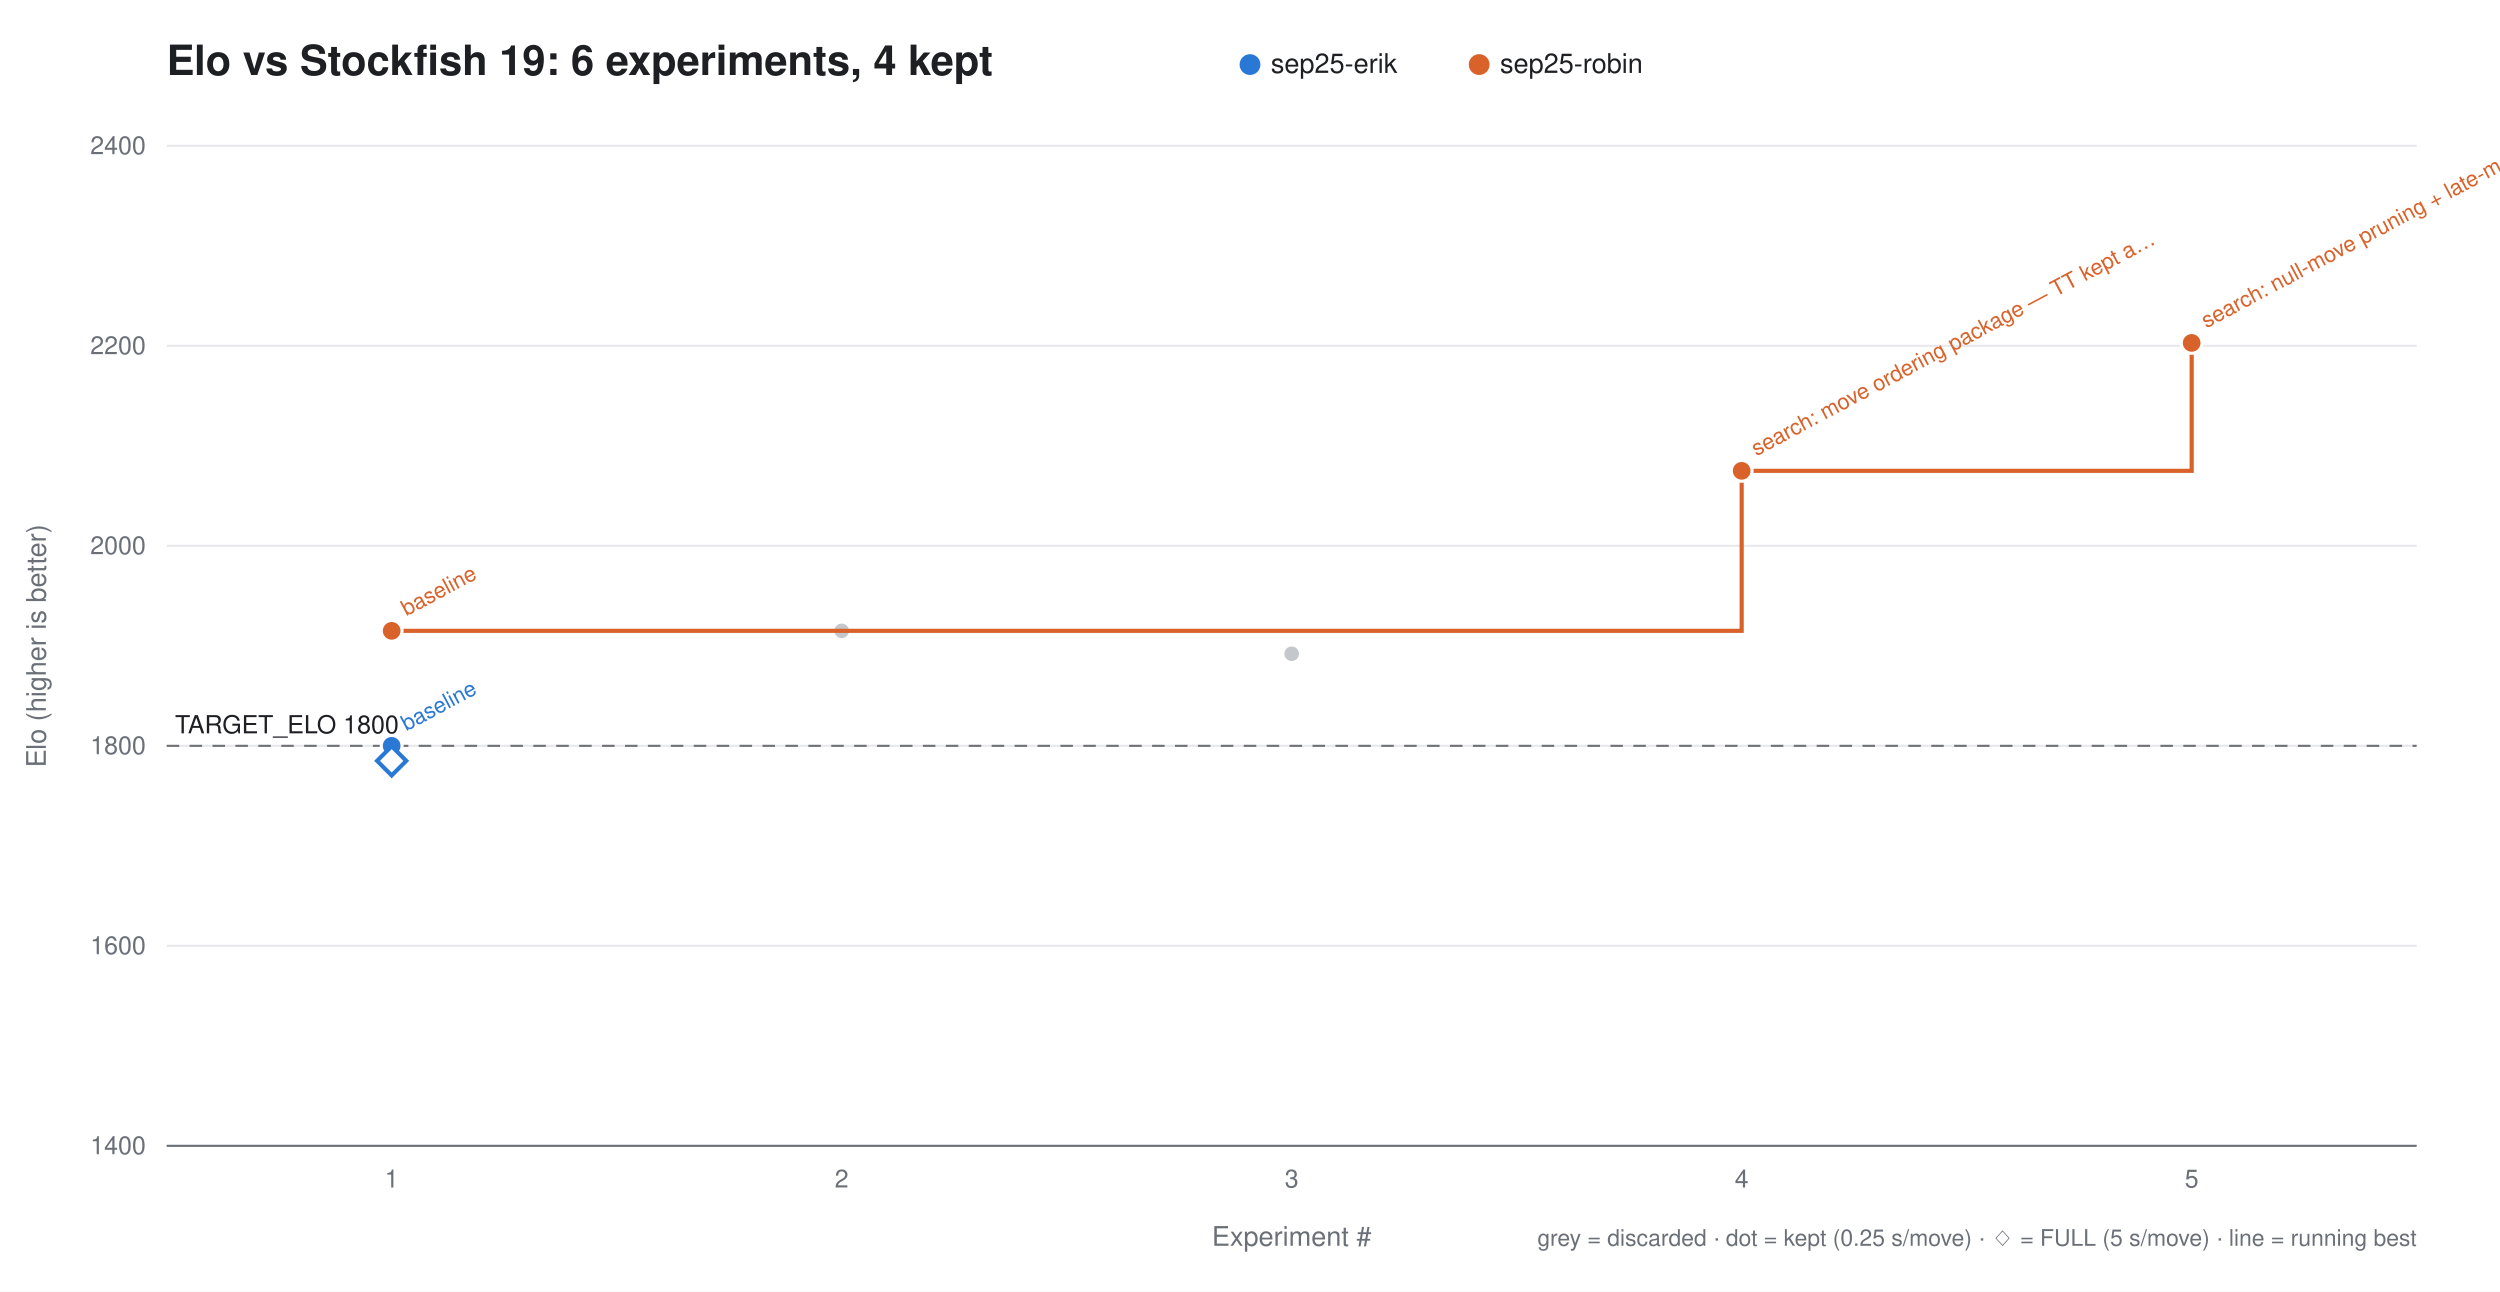
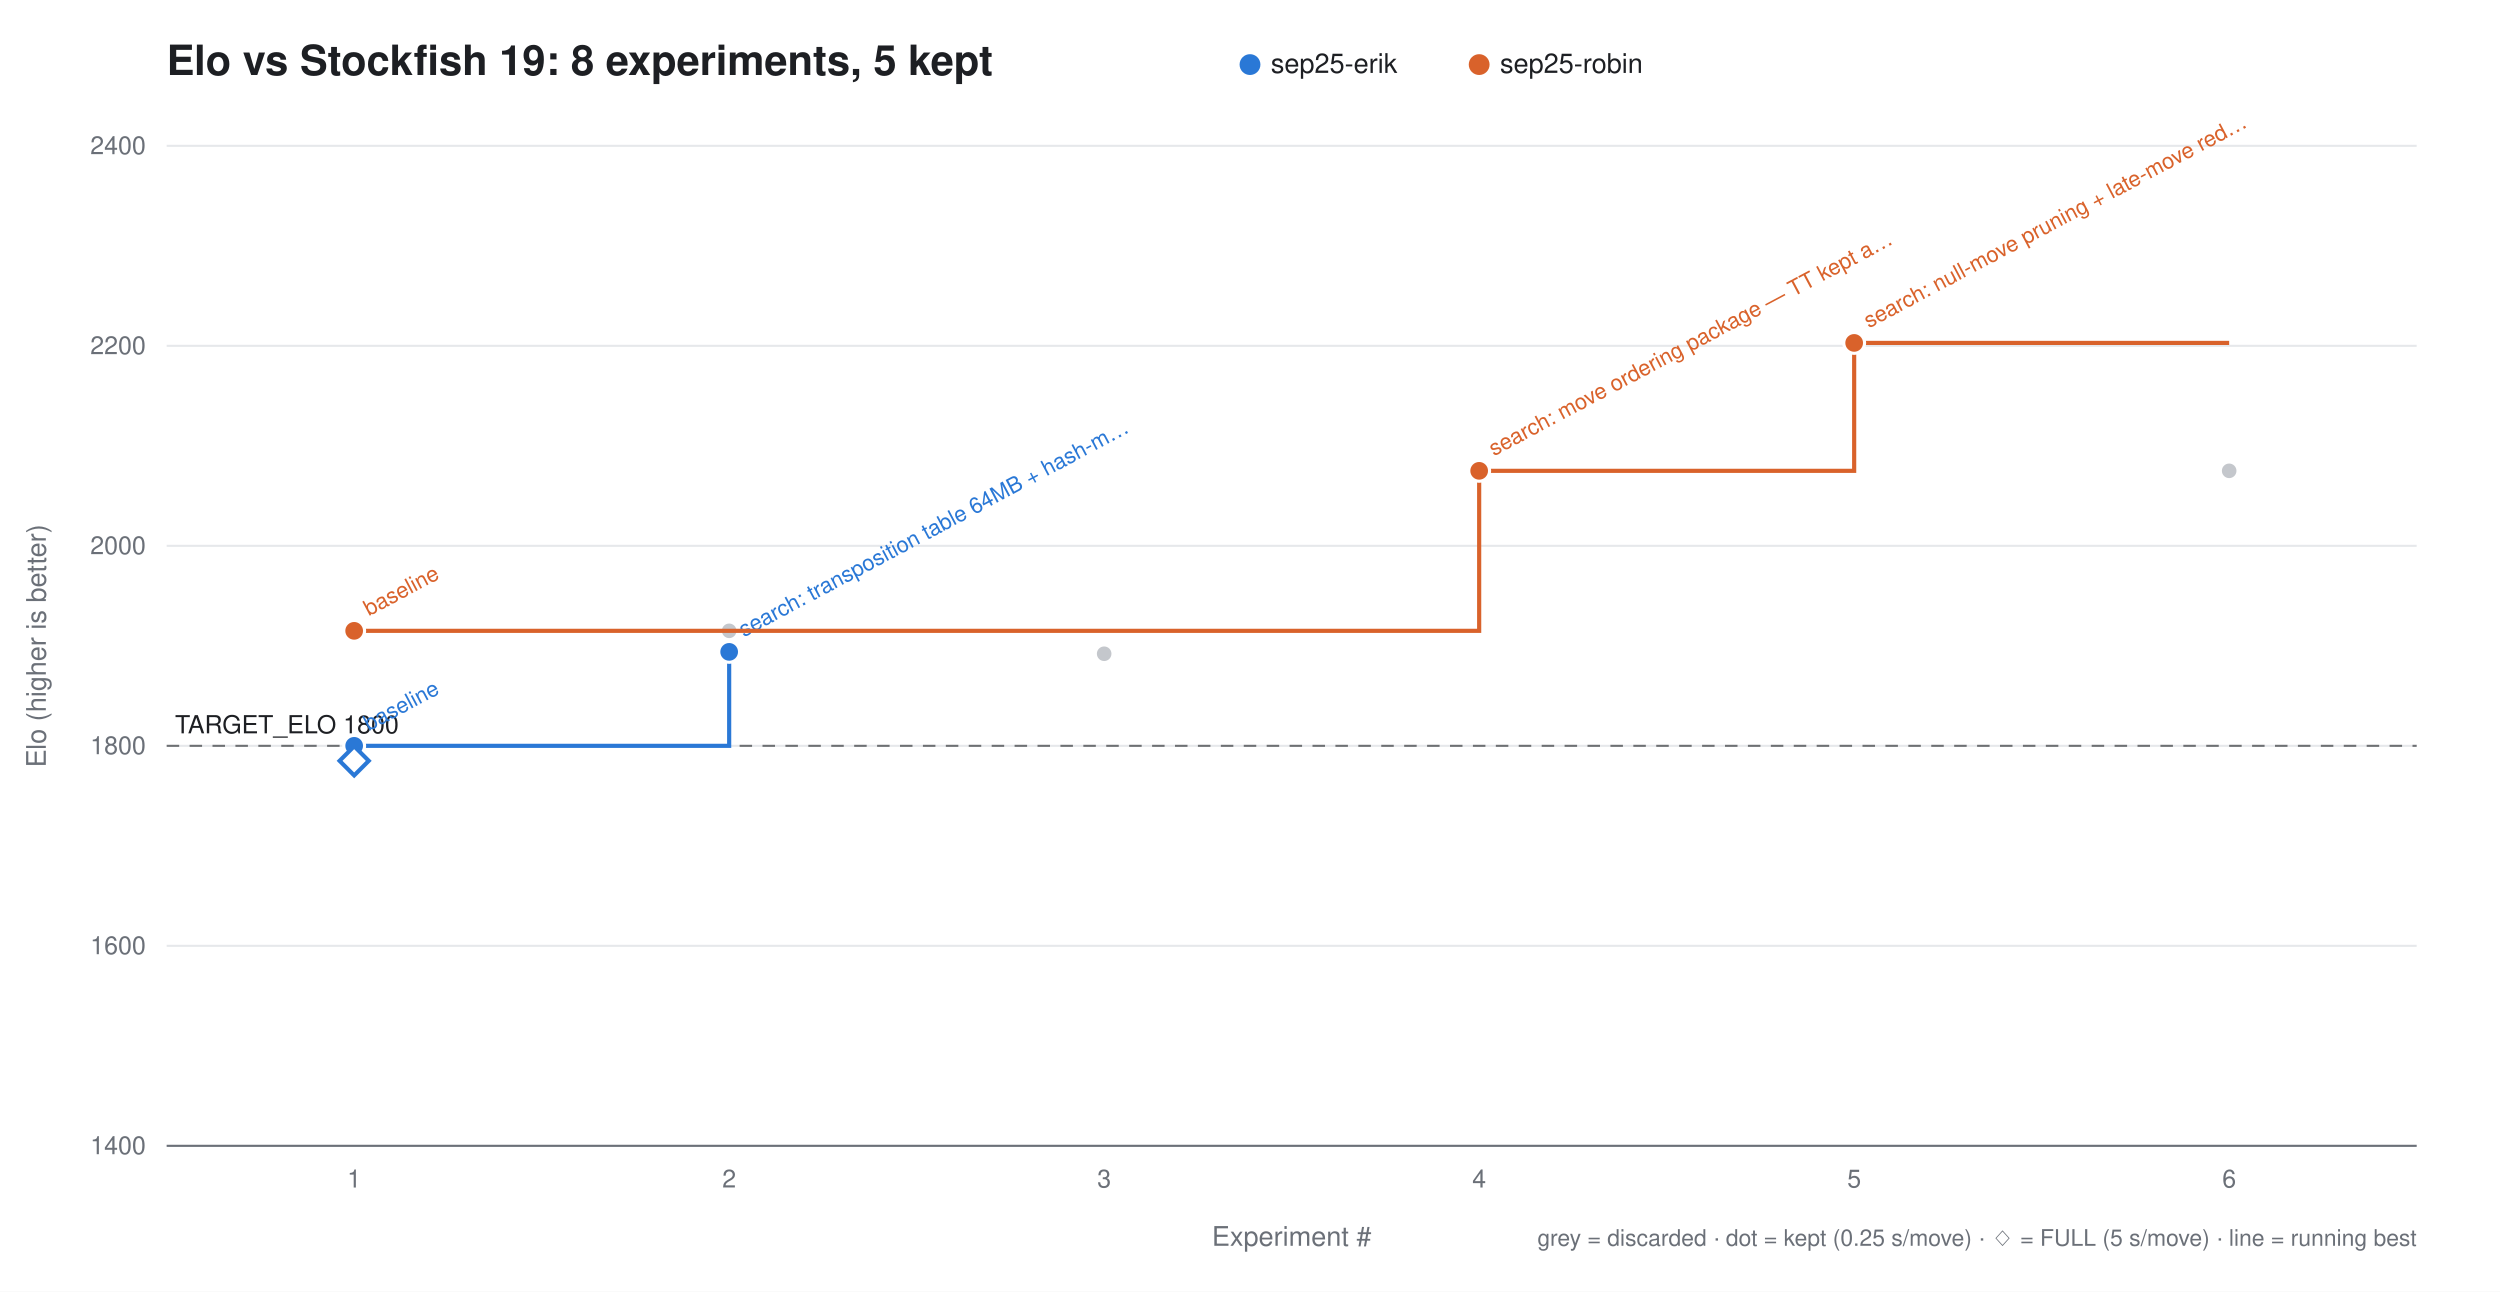
<svg xmlns="http://www.w3.org/2000/svg" width="1200" height="620" viewBox="0 0 1200 620" font-family="-apple-system,Segoe UI,Helvetica,Arial,sans-serif">
  <rect width="1200" height="620" fill="#ffffff" />
-   <text x="80" y="36" font-size="20" font-weight="600" fill="#1d1f23">Elo vs Stockfish 19: 6 experiments, 4 kept</text>
+   <text x="80" y="36" font-size="20" font-weight="600" fill="#1d1f23">Elo vs Stockfish 19: 8 experiments, 5 kept</text>
  <line x1="80" x2="1160" y1="550.0" y2="550.0" stroke="#e6e8eb" />
  <text x="70" y="554.0" font-size="12" text-anchor="end" fill="#6b7078">1400</text>
  <line x1="80" x2="1160" y1="454.0" y2="454.0" stroke="#e6e8eb" />
  <text x="70" y="458.0" font-size="12" text-anchor="end" fill="#6b7078">1600</text>
  <line x1="80" x2="1160" y1="358.0" y2="358.0" stroke="#e6e8eb" />
  <text x="70" y="362.0" font-size="12" text-anchor="end" fill="#6b7078">1800</text>
  <line x1="80" x2="1160" y1="262.0" y2="262.0" stroke="#e6e8eb" />
  <text x="70" y="266.0" font-size="12" text-anchor="end" fill="#6b7078">2000</text>
  <line x1="80" x2="1160" y1="166.0" y2="166.0" stroke="#e6e8eb" />
  <text x="70" y="170.0" font-size="12" text-anchor="end" fill="#6b7078">2200</text>
  <line x1="80" x2="1160" y1="70.0" y2="70.0" stroke="#e6e8eb" />
  <text x="70" y="74.0" font-size="12" text-anchor="end" fill="#6b7078">2400</text>
-   <text x="188.0" y="570" font-size="12" text-anchor="middle" fill="#6b7078">1</text>
-   <text x="404.0" y="570" font-size="12" text-anchor="middle" fill="#6b7078">2</text>
-   <text x="620.0" y="570" font-size="12" text-anchor="middle" fill="#6b7078">3</text>
-   <text x="836.0" y="570" font-size="12" text-anchor="middle" fill="#6b7078">4</text>
-   <text x="1052.0" y="570" font-size="12" text-anchor="middle" fill="#6b7078">5</text>
+   <text x="170.0" y="570" font-size="12" text-anchor="middle" fill="#6b7078">1</text>
+   <text x="350.0" y="570" font-size="12" text-anchor="middle" fill="#6b7078">2</text>
+   <text x="530.0" y="570" font-size="12" text-anchor="middle" fill="#6b7078">3</text>
+   <text x="710.0" y="570" font-size="12" text-anchor="middle" fill="#6b7078">4</text>
+   <text x="890.0" y="570" font-size="12" text-anchor="middle" fill="#6b7078">5</text>
+   <text x="1070.0" y="570" font-size="12" text-anchor="middle" fill="#6b7078">6</text>
  <line x1="80" x2="1160" y1="550" y2="550" stroke="#6b7078" />
  <text x="620.0" y="598" font-size="13" text-anchor="middle" fill="#6b7078">Experiment #</text>
  <text x="22" y="310.0" font-size="13" text-anchor="middle" fill="#6b7078" transform="rotate(-90 22 310.0)">Elo (higher is better)</text>
  <line x1="80" x2="1160" y1="358.0" y2="358.0" stroke="#1d1f23" stroke-dasharray="6 5" opacity="0.6" />
  <text x="84" y="352.0" font-size="12" fill="#1d1f23">TARGET_ELO 1800</text>
  <circle cx="600" cy="31" r="5" fill="#2a78d6" />
  <text x="610" y="35" font-size="13" fill="#1d1f23">sep25-erik</text>
-   <path d="M188.0,358.0 L188.0,358.0" fill="none" stroke="#2a78d6" stroke-width="2" />
-   <circle cx="188.0" cy="358.0" r="5" fill="#2a78d6" stroke="#ffffff" stroke-width="1.5" />
-   <text x="195.0" y="351.0" font-size="10.5" fill="#2a78d6" transform="rotate(-28 195.0 351.0)">baseline</text>
-   <path d="M188.0,358.2 L195.0,365.2 L188.0,372.2 L181.0,365.2 Z" fill="#ffffff" stroke="#2a78d6" stroke-width="2" />
+   <path d="M170.0,358.0 L350.0,358.0 L350.0,312.9 L350.0,312.9" fill="none" stroke="#2a78d6" stroke-width="2" />
+   <circle cx="170.0" cy="358.0" r="5" fill="#2a78d6" stroke="#ffffff" stroke-width="1.5" />
+   <text x="177.0" y="351.0" font-size="10.5" fill="#2a78d6" transform="rotate(-28 177.0 351.0)">baseline</text>
+   <circle cx="350.0" cy="312.9" r="5" fill="#2a78d6" stroke="#ffffff" stroke-width="1.5" />
+   <text x="357.0" y="305.9" font-size="10.5" fill="#2a78d6" transform="rotate(-28 357.0 305.9)">search: transposition table 64MB + hash-m…</text>
+   <path d="M170.0,358.2 L177.0,365.2 L170.0,372.2 L163.0,365.2 Z" fill="#ffffff" stroke="#2a78d6" stroke-width="2" />
  <circle cx="710" cy="31" r="5" fill="#d9622b" />
  <text x="720" y="35" font-size="13" fill="#1d1f23">sep25-robin</text>
-   <circle cx="404.0" cy="302.8" r="3.5" fill="#c4c7cc" />
-   <circle cx="620.0" cy="313.8" r="3.5" fill="#c4c7cc" />
-   <path d="M188.0,302.8 L836.0,302.8 L836.0,226.0 L1052.0,226.0 L1052.0,164.6 L1052.0,164.6" fill="none" stroke="#d9622b" stroke-width="2" />
-   <circle cx="188.0" cy="302.8" r="5" fill="#d9622b" stroke="#ffffff" stroke-width="1.5" />
-   <text x="195.0" y="295.8" font-size="10.5" fill="#d9622b" transform="rotate(-28 195.0 295.8)">baseline</text>
-   <circle cx="836.0" cy="226.0" r="5" fill="#d9622b" stroke="#ffffff" stroke-width="1.5" />
-   <text x="843.0" y="219.0" font-size="10.5" fill="#d9622b" transform="rotate(-28 843.0 219.0)">search: move ordering package — TT kept a…</text>
-   <circle cx="1052.0" cy="164.6" r="5" fill="#d9622b" stroke="#ffffff" stroke-width="1.5" />
-   <text x="1059.0" y="157.6" font-size="10.5" fill="#d9622b" transform="rotate(-28 1059.0 157.6)">search: null-move pruning + late-move red…</text>
+   <circle cx="350.0" cy="302.8" r="3.5" fill="#c4c7cc" />
+   <circle cx="530.0" cy="313.8" r="3.5" fill="#c4c7cc" />
+   <circle cx="1070.0" cy="226.0" r="3.5" fill="#c4c7cc" />
+   <path d="M170.0,302.8 L710.0,302.8 L710.0,226.0 L890.0,226.0 L890.0,164.6 L1070.0,164.6" fill="none" stroke="#d9622b" stroke-width="2" />
+   <circle cx="170.0" cy="302.8" r="5" fill="#d9622b" stroke="#ffffff" stroke-width="1.5" />
+   <text x="177.0" y="295.8" font-size="10.5" fill="#d9622b" transform="rotate(-28 177.0 295.8)">baseline</text>
+   <circle cx="710.0" cy="226.0" r="5" fill="#d9622b" stroke="#ffffff" stroke-width="1.5" />
+   <text x="717.0" y="219.0" font-size="10.5" fill="#d9622b" transform="rotate(-28 717.0 219.0)">search: move ordering package — TT kept a…</text>
+   <circle cx="890.0" cy="164.6" r="5" fill="#d9622b" stroke="#ffffff" stroke-width="1.5" />
+   <text x="897.0" y="157.6" font-size="10.5" fill="#d9622b" transform="rotate(-28 897.0 157.6)">search: null-move pruning + late-move red…</text>
  <text x="1160" y="598" font-size="11" text-anchor="end" fill="#6b7078">grey = discarded · dot = kept (0.25 s/move) · ◇ = FULL (5 s/move) · line = running best</text>
</svg>
